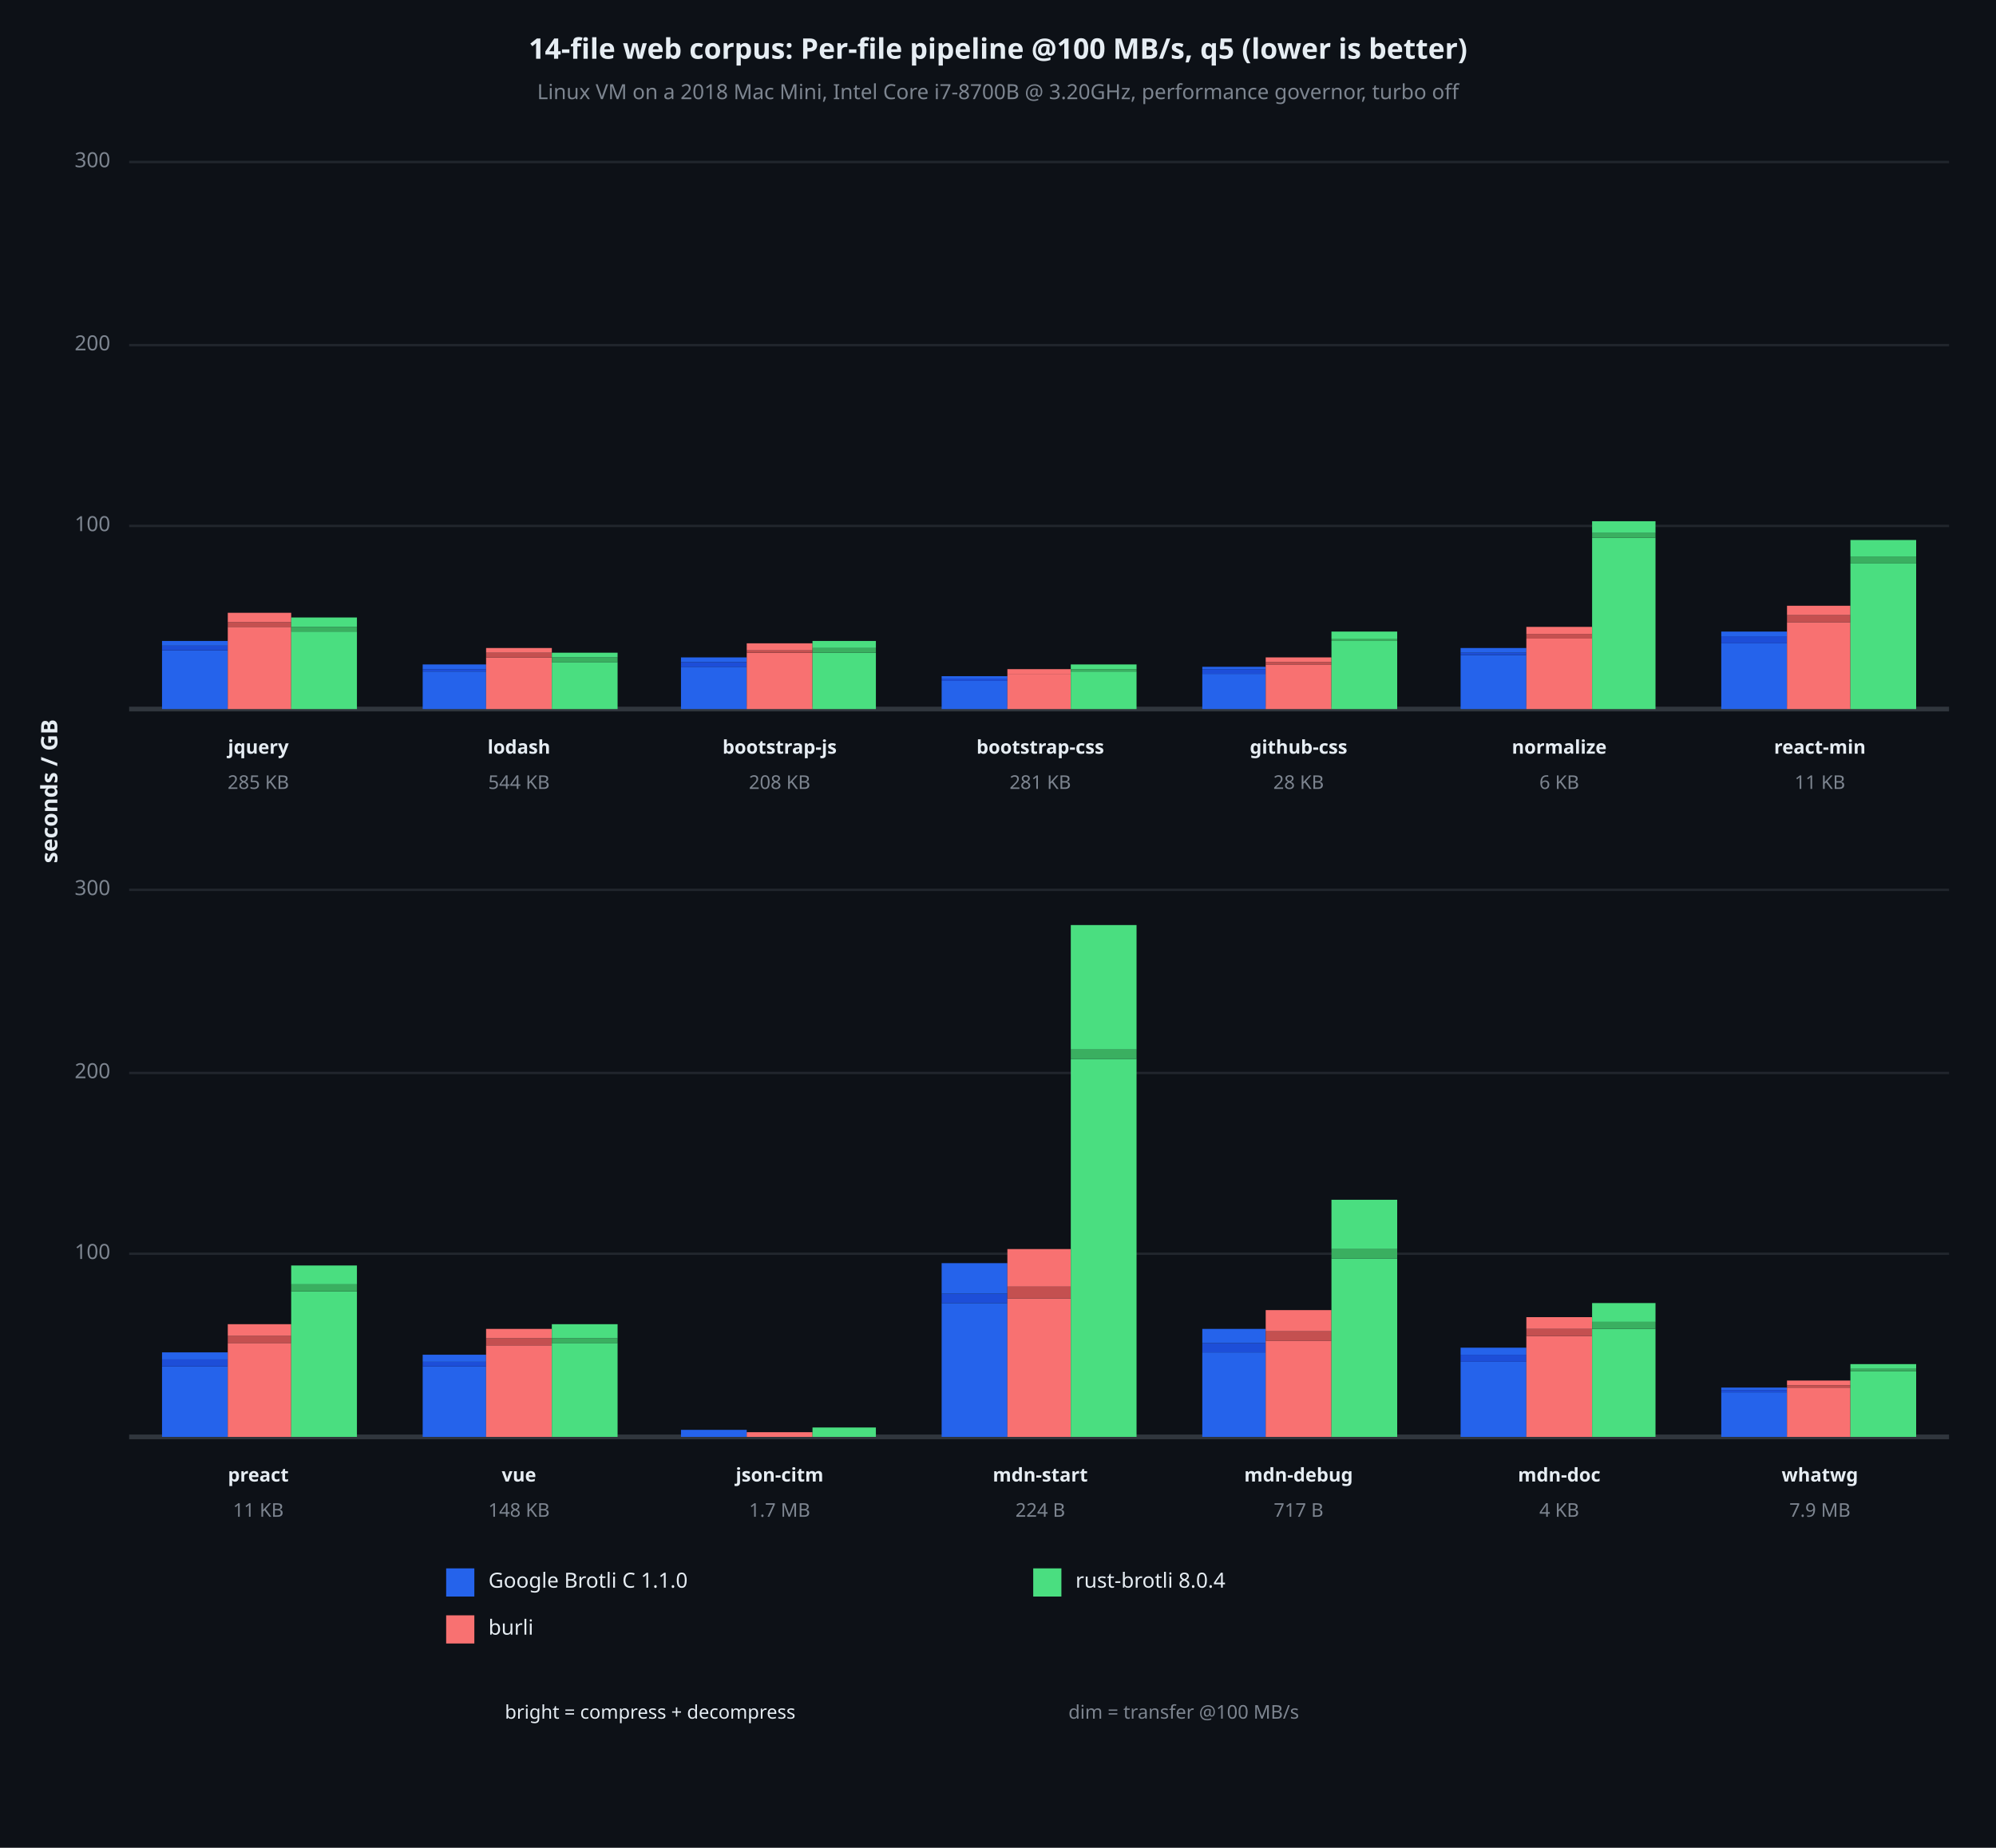
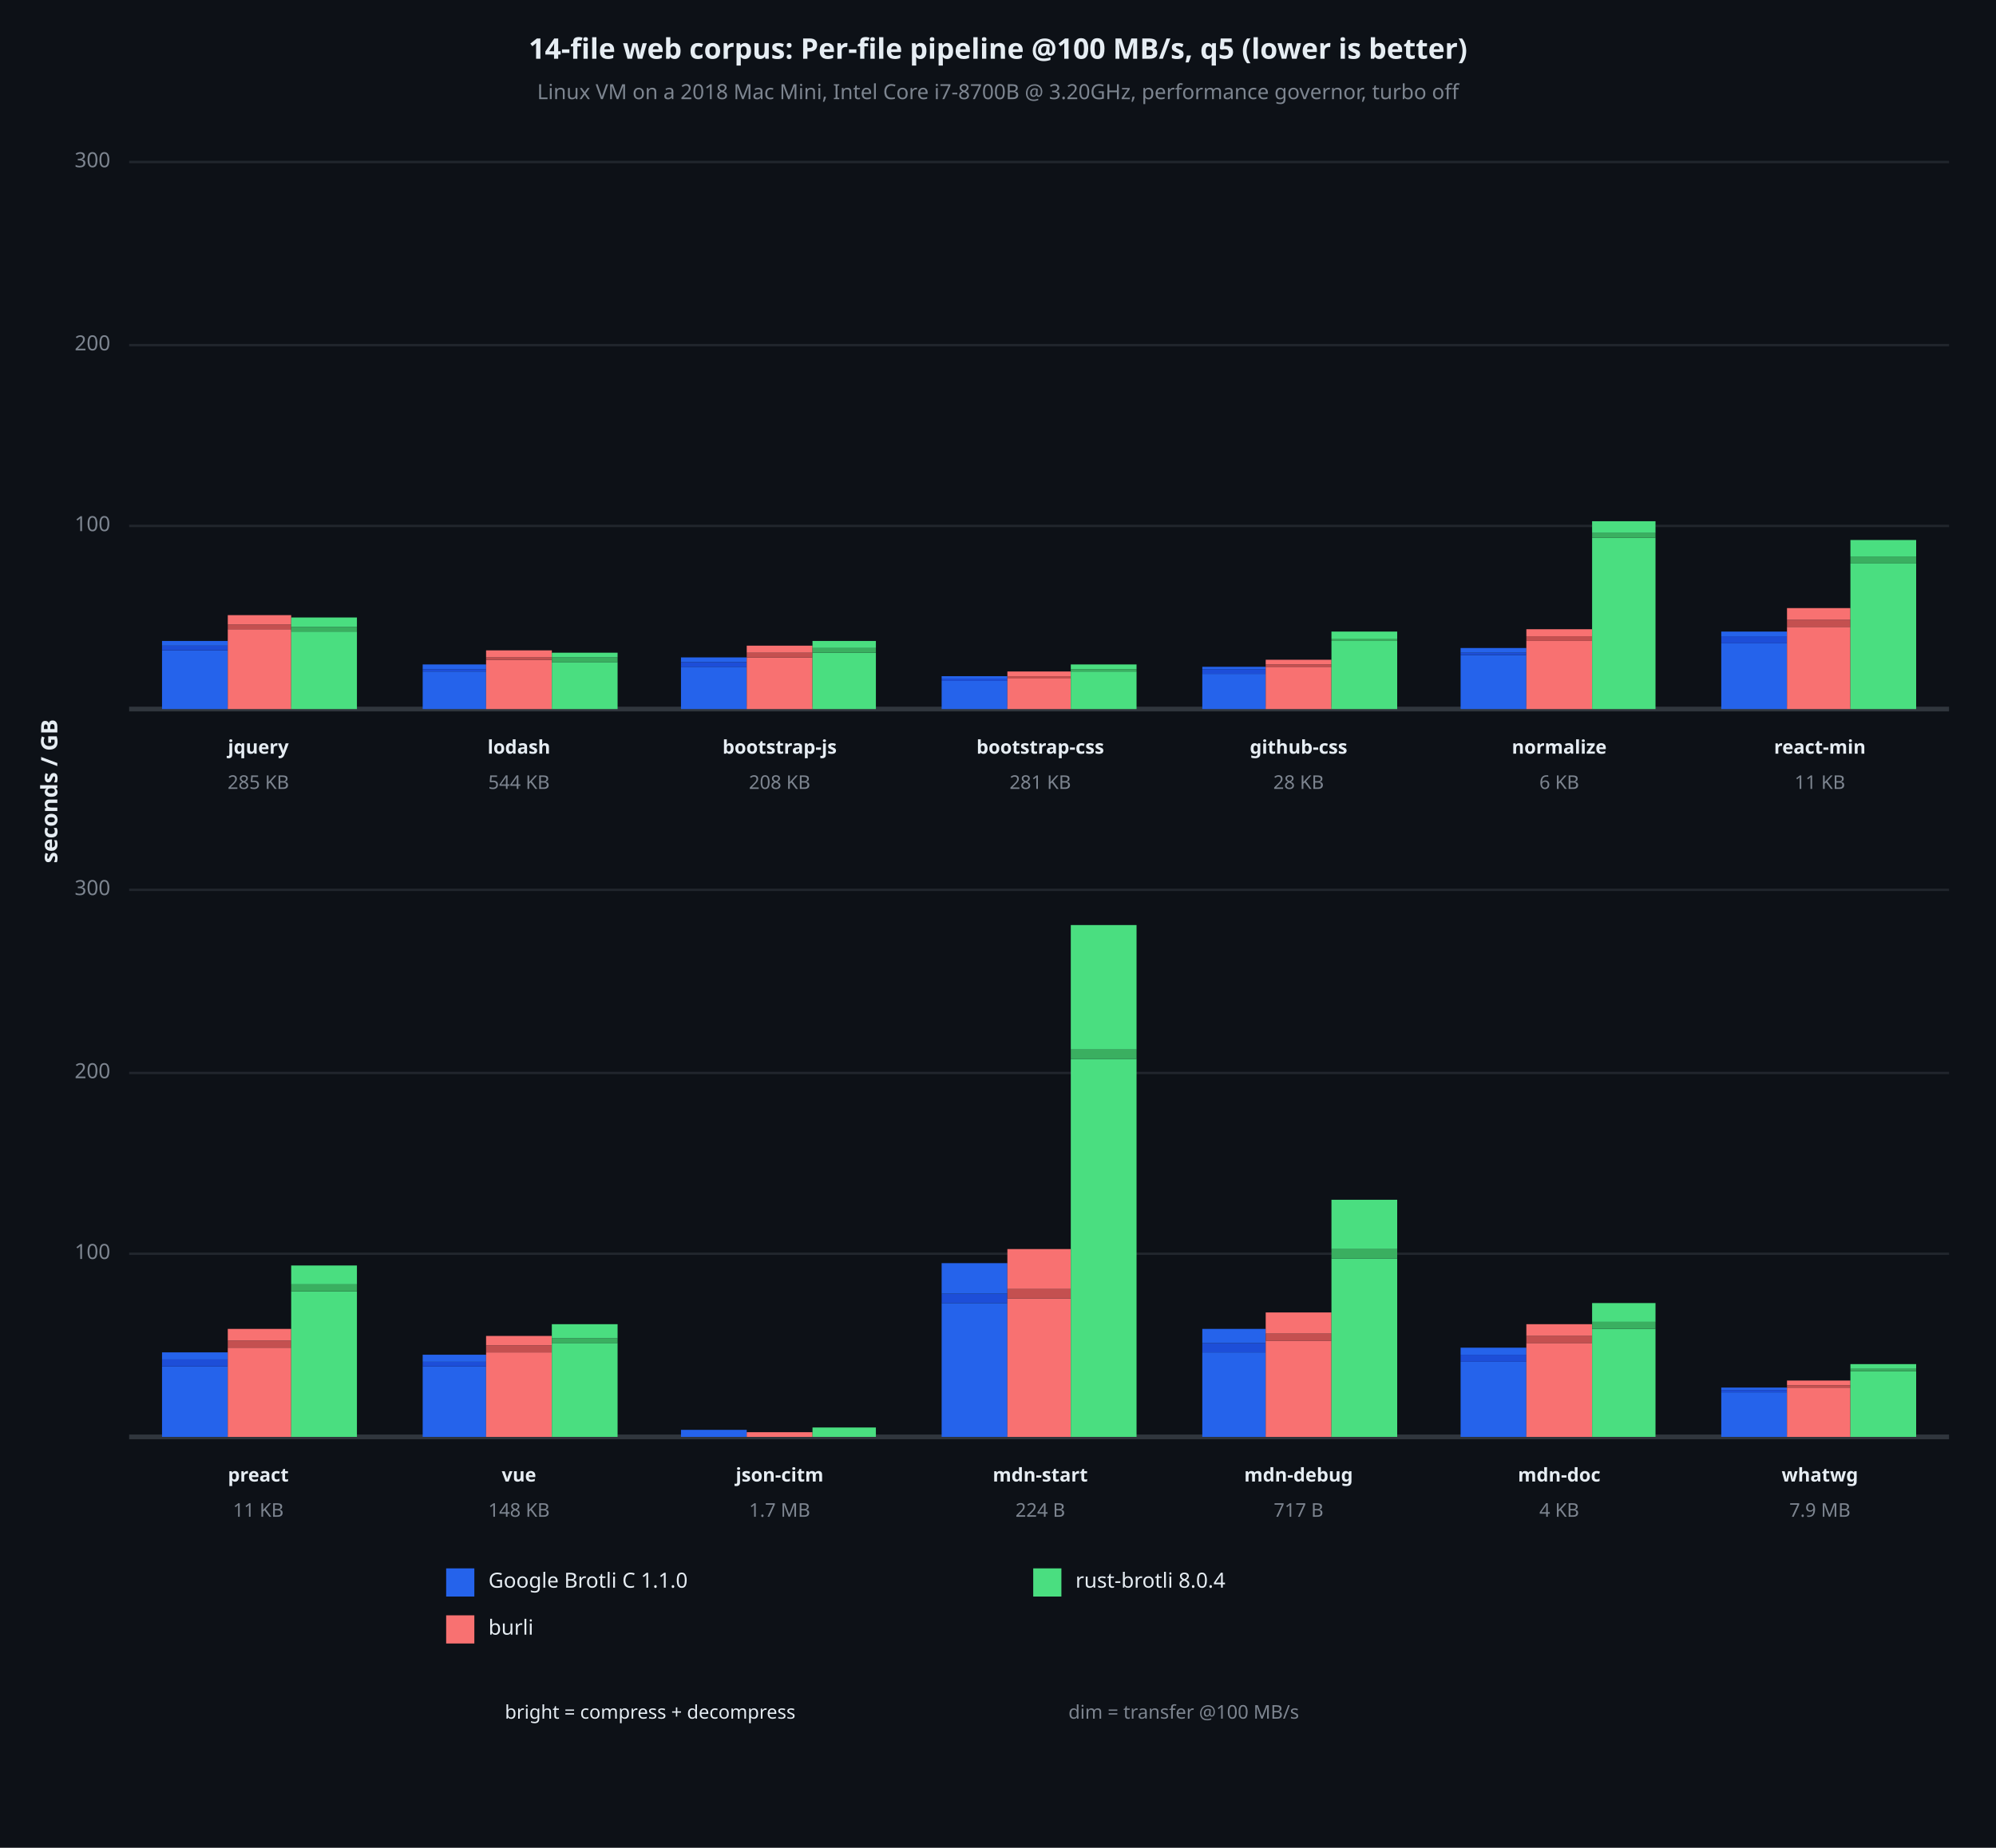
<svg xmlns="http://www.w3.org/2000/svg" viewBox="0 0 850 787" font-family="system-ui, -apple-system, sans-serif">
  <rect x="0" y="0" width="850" height="787" opacity="1" fill="#0D1117" stroke="none" />
  <text x="425" y="22" dy="0.5ex" text-anchor="middle" font-family="sans-serif" font-size="12.097" opacity="1" fill="#E6EDF3" font-weight="bold">
14-file web corpus: Per-file pipeline @100 MB/s, q5 (lower is better)
</text>
  <text x="425" y="40" dy="0.5ex" text-anchor="middle" font-family="sans-serif" font-size="8.871" opacity="1" fill="#7D8590">
Linux VM on a 2018 Mac Mini, Intel Core i7-8700B @ 3.20GHz, performance governor, turbo off
</text>
  <text x="22" y="337" dy="0.5ex" text-anchor="middle" font-family="sans-serif" font-size="9.677" opacity="1" fill="#E6EDF3" font-weight="bold" transform="rotate(270, 22, 337)">
seconds / GB
</text>
  <polyline fill="none" opacity="1" stroke="#21262D" stroke-width="1" points="55,224 830,224 " />
  <text x="47" y="224" dy="0.5ex" text-anchor="end" font-family="sans-serif" font-size="8.871" opacity="1" fill="#7D8590">
100
</text>
  <polyline fill="none" opacity="1" stroke="#21262D" stroke-width="1" points="55,147 830,147 " />
  <text x="47" y="147" dy="0.5ex" text-anchor="end" font-family="sans-serif" font-size="8.871" opacity="1" fill="#7D8590">
200
</text>
  <polyline fill="none" opacity="1" stroke="#21262D" stroke-width="1" points="55,69 830,69 " />
  <text x="47" y="69" dy="0.5ex" text-anchor="end" font-family="sans-serif" font-size="8.871" opacity="1" fill="#7D8590">
300
</text>
  <polyline fill="none" opacity="1" stroke="#30363D" stroke-width="2" points="55,302 830,302 " />
  <rect x="69" y="277" width="28" height="25" opacity="1" fill="#2563EB" stroke="none" />
  <rect x="69" y="275" width="28" height="2" opacity="1" fill="#1D4ED8" stroke="none" />
  <rect x="69" y="273" width="28" height="2" opacity="1" fill="#2563EB" stroke="none" />
-   <rect x="97" y="267" width="27" height="35" opacity="1" fill="#F87171" stroke="none" />
-   <rect x="97" y="265" width="27" height="2" opacity="1" fill="#C45050" stroke="none" />
-   <rect x="97" y="261" width="27" height="4" opacity="1" fill="#F87171" stroke="none" />
+   <rect x="97" y="268" width="27" height="34" opacity="1" fill="#F87171" stroke="none" />
+   <rect x="97" y="266" width="27" height="2" opacity="1" fill="#C45050" stroke="none" />
+   <rect x="97" y="262" width="27" height="4" opacity="1" fill="#F87171" stroke="none" />
  <rect x="124" y="269" width="28" height="33" opacity="1" fill="#4ADE80" stroke="none" />
  <rect x="124" y="267" width="28" height="2" opacity="1" fill="#3AAF60" stroke="none" />
  <rect x="124" y="263" width="28" height="4" opacity="1" fill="#4ADE80" stroke="none" />
  <text x="110" y="319" dy="0.5ex" text-anchor="middle" font-family="sans-serif" font-size="8.065" opacity="1" fill="#E6EDF3" font-weight="bold">
jquery
</text>
  <text x="110" y="334" dy="0.5ex" text-anchor="middle" font-family="sans-serif" font-size="8.065" opacity="1" fill="#7D8590">
285 KB
</text>
  <rect x="180" y="286" width="27" height="16" opacity="1" fill="#2563EB" stroke="none" />
  <rect x="180" y="285" width="27" height="1" opacity="1" fill="#1D4ED8" stroke="none" />
  <rect x="180" y="283" width="27" height="2" opacity="1" fill="#2563EB" stroke="none" />
-   <rect x="207" y="280" width="28" height="22" opacity="1" fill="#F87171" stroke="none" />
-   <rect x="207" y="278" width="28" height="2" opacity="1" fill="#C45050" stroke="none" />
-   <rect x="207" y="276" width="28" height="2" opacity="1" fill="#F87171" stroke="none" />
+   <rect x="207" y="281" width="28" height="21" opacity="1" fill="#F87171" stroke="none" />
+   <rect x="207" y="280" width="28" height="1" opacity="1" fill="#C45050" stroke="none" />
+   <rect x="207" y="277" width="28" height="3" opacity="1" fill="#F87171" stroke="none" />
  <rect x="235" y="282" width="28" height="20" opacity="1" fill="#4ADE80" stroke="none" />
  <rect x="235" y="280" width="28" height="2" opacity="1" fill="#3AAF60" stroke="none" />
  <rect x="235" y="278" width="28" height="2" opacity="1" fill="#4ADE80" stroke="none" />
  <text x="221" y="319" dy="0.5ex" text-anchor="middle" font-family="sans-serif" font-size="8.065" opacity="1" fill="#E6EDF3" font-weight="bold">
lodash
</text>
  <text x="221" y="334" dy="0.5ex" text-anchor="middle" font-family="sans-serif" font-size="8.065" opacity="1" fill="#7D8590">
544 KB
</text>
  <rect x="290" y="284" width="28" height="18" opacity="1" fill="#2563EB" stroke="none" />
  <rect x="290" y="282" width="28" height="2" opacity="1" fill="#1D4ED8" stroke="none" />
  <rect x="290" y="280" width="28" height="2" opacity="1" fill="#2563EB" stroke="none" />
-   <rect x="318" y="278" width="28" height="24" opacity="1" fill="#F87171" stroke="none" />
-   <rect x="318" y="277" width="28" height="1" opacity="1" fill="#C45050" stroke="none" />
-   <rect x="318" y="274" width="28" height="3" opacity="1" fill="#F87171" stroke="none" />
+   <rect x="318" y="280" width="28" height="22" opacity="1" fill="#F87171" stroke="none" />
+   <rect x="318" y="278" width="28" height="2" opacity="1" fill="#C45050" stroke="none" />
+   <rect x="318" y="275" width="28" height="3" opacity="1" fill="#F87171" stroke="none" />
  <rect x="346" y="278" width="27" height="24" opacity="1" fill="#4ADE80" stroke="none" />
  <rect x="346" y="276" width="27" height="2" opacity="1" fill="#3AAF60" stroke="none" />
  <rect x="346" y="273" width="27" height="3" opacity="1" fill="#4ADE80" stroke="none" />
  <text x="332" y="319" dy="0.5ex" text-anchor="middle" font-family="sans-serif" font-size="8.065" opacity="1" fill="#E6EDF3" font-weight="bold">
bootstrap-js
</text>
  <text x="332" y="334" dy="0.5ex" text-anchor="middle" font-family="sans-serif" font-size="8.065" opacity="1" fill="#7D8590">
208 KB
</text>
  <rect x="401" y="290" width="28" height="12" opacity="1" fill="#2563EB" stroke="none" />
  <rect x="401" y="289" width="28" height="1" opacity="1" fill="#1D4ED8" stroke="none" />
  <rect x="401" y="288" width="28" height="1" opacity="1" fill="#2563EB" stroke="none" />
-   <rect x="429" y="287" width="27" height="15" opacity="1" fill="#F87171" stroke="none" />
-   <rect x="429" y="287" width="27" height="0" opacity="1" fill="#C45050" stroke="none" />
-   <rect x="429" y="285" width="27" height="2" opacity="1" fill="#F87171" stroke="none" />
+   <rect x="429" y="289" width="27" height="13" opacity="1" fill="#F87171" stroke="none" />
+   <rect x="429" y="288" width="27" height="1" opacity="1" fill="#C45050" stroke="none" />
+   <rect x="429" y="286" width="27" height="2" opacity="1" fill="#F87171" stroke="none" />
  <rect x="456" y="286" width="28" height="16" opacity="1" fill="#4ADE80" stroke="none" />
  <rect x="456" y="285" width="28" height="1" opacity="1" fill="#3AAF60" stroke="none" />
  <rect x="456" y="283" width="28" height="2" opacity="1" fill="#4ADE80" stroke="none" />
  <text x="443" y="319" dy="0.5ex" text-anchor="middle" font-family="sans-serif" font-size="8.065" opacity="1" fill="#E6EDF3" font-weight="bold">
bootstrap-css
</text>
  <text x="443" y="334" dy="0.5ex" text-anchor="middle" font-family="sans-serif" font-size="8.065" opacity="1" fill="#7D8590">
281 KB
</text>
  <rect x="512" y="287" width="27" height="15" opacity="1" fill="#2563EB" stroke="none" />
  <rect x="512" y="285" width="27" height="2" opacity="1" fill="#1D4ED8" stroke="none" />
  <rect x="512" y="284" width="27" height="1" opacity="1" fill="#2563EB" stroke="none" />
-   <rect x="539" y="283" width="28" height="19" opacity="1" fill="#F87171" stroke="none" />
-   <rect x="539" y="282" width="28" height="1" opacity="1" fill="#C45050" stroke="none" />
-   <rect x="539" y="280" width="28" height="2" opacity="1" fill="#F87171" stroke="none" />
+   <rect x="539" y="284" width="28" height="18" opacity="1" fill="#F87171" stroke="none" />
+   <rect x="539" y="283" width="28" height="1" opacity="1" fill="#C45050" stroke="none" />
+   <rect x="539" y="281" width="28" height="2" opacity="1" fill="#F87171" stroke="none" />
  <rect x="567" y="273" width="28" height="29" opacity="1" fill="#4ADE80" stroke="none" />
  <rect x="567" y="272" width="28" height="1" opacity="1" fill="#3AAF60" stroke="none" />
  <rect x="567" y="269" width="28" height="3" opacity="1" fill="#4ADE80" stroke="none" />
  <text x="553" y="319" dy="0.5ex" text-anchor="middle" font-family="sans-serif" font-size="8.065" opacity="1" fill="#E6EDF3" font-weight="bold">
github-css
</text>
  <text x="553" y="334" dy="0.5ex" text-anchor="middle" font-family="sans-serif" font-size="8.065" opacity="1" fill="#7D8590">
28 KB
</text>
  <rect x="622" y="279" width="28" height="23" opacity="1" fill="#2563EB" stroke="none" />
  <rect x="622" y="278" width="28" height="1" opacity="1" fill="#1D4ED8" stroke="none" />
  <rect x="622" y="276" width="28" height="2" opacity="1" fill="#2563EB" stroke="none" />
-   <rect x="650" y="272" width="28" height="30" opacity="1" fill="#F87171" stroke="none" />
-   <rect x="650" y="270" width="28" height="2" opacity="1" fill="#C45050" stroke="none" />
-   <rect x="650" y="267" width="28" height="3" opacity="1" fill="#F87171" stroke="none" />
+   <rect x="650" y="273" width="28" height="29" opacity="1" fill="#F87171" stroke="none" />
+   <rect x="650" y="271" width="28" height="2" opacity="1" fill="#C45050" stroke="none" />
+   <rect x="650" y="268" width="28" height="3" opacity="1" fill="#F87171" stroke="none" />
  <rect x="678" y="229" width="27" height="73" opacity="1" fill="#4ADE80" stroke="none" />
  <rect x="678" y="227" width="27" height="2" opacity="1" fill="#3AAF60" stroke="none" />
  <rect x="678" y="222" width="27" height="5" opacity="1" fill="#4ADE80" stroke="none" />
  <text x="664" y="319" dy="0.5ex" text-anchor="middle" font-family="sans-serif" font-size="8.065" opacity="1" fill="#E6EDF3" font-weight="bold">
normalize
</text>
  <text x="664" y="334" dy="0.5ex" text-anchor="middle" font-family="sans-serif" font-size="8.065" opacity="1" fill="#7D8590">
6 KB
</text>
  <rect x="733" y="274" width="28" height="28" opacity="1" fill="#2563EB" stroke="none" />
  <rect x="733" y="271" width="28" height="3" opacity="1" fill="#1D4ED8" stroke="none" />
  <rect x="733" y="269" width="28" height="2" opacity="1" fill="#2563EB" stroke="none" />
-   <rect x="761" y="265" width="27" height="37" opacity="1" fill="#F87171" stroke="none" />
-   <rect x="761" y="262" width="27" height="3" opacity="1" fill="#C45050" stroke="none" />
-   <rect x="761" y="258" width="27" height="4" opacity="1" fill="#F87171" stroke="none" />
+   <rect x="761" y="267" width="27" height="35" opacity="1" fill="#F87171" stroke="none" />
+   <rect x="761" y="264" width="27" height="3" opacity="1" fill="#C45050" stroke="none" />
+   <rect x="761" y="259" width="27" height="5" opacity="1" fill="#F87171" stroke="none" />
  <rect x="788" y="240" width="28" height="62" opacity="1" fill="#4ADE80" stroke="none" />
  <rect x="788" y="237" width="28" height="3" opacity="1" fill="#3AAF60" stroke="none" />
  <rect x="788" y="230" width="28" height="7" opacity="1" fill="#4ADE80" stroke="none" />
  <text x="775" y="319" dy="0.5ex" text-anchor="middle" font-family="sans-serif" font-size="8.065" opacity="1" fill="#E6EDF3" font-weight="bold">
react-min
</text>
  <text x="775" y="334" dy="0.5ex" text-anchor="middle" font-family="sans-serif" font-size="8.065" opacity="1" fill="#7D8590">
11 KB
</text>
  <polyline fill="none" opacity="1" stroke="#21262D" stroke-width="1" points="55,534 830,534 " />
  <text x="47" y="534" dy="0.5ex" text-anchor="end" font-family="sans-serif" font-size="8.871" opacity="1" fill="#7D8590">
100
</text>
  <polyline fill="none" opacity="1" stroke="#21262D" stroke-width="1" points="55,457 830,457 " />
  <text x="47" y="457" dy="0.5ex" text-anchor="end" font-family="sans-serif" font-size="8.871" opacity="1" fill="#7D8590">
200
</text>
  <polyline fill="none" opacity="1" stroke="#21262D" stroke-width="1" points="55,379 830,379 " />
  <text x="47" y="379" dy="0.5ex" text-anchor="end" font-family="sans-serif" font-size="8.871" opacity="1" fill="#7D8590">
300
</text>
  <polyline fill="none" opacity="1" stroke="#30363D" stroke-width="2" points="55,612 830,612 " />
  <rect x="69" y="582" width="28" height="30" opacity="1" fill="#2563EB" stroke="none" />
  <rect x="69" y="579" width="28" height="3" opacity="1" fill="#1D4ED8" stroke="none" />
  <rect x="69" y="576" width="28" height="3" opacity="1" fill="#2563EB" stroke="none" />
-   <rect x="97" y="572" width="27" height="40" opacity="1" fill="#F87171" stroke="none" />
-   <rect x="97" y="569" width="27" height="3" opacity="1" fill="#C45050" stroke="none" />
-   <rect x="97" y="564" width="27" height="5" opacity="1" fill="#F87171" stroke="none" />
+   <rect x="97" y="574" width="27" height="38" opacity="1" fill="#F87171" stroke="none" />
+   <rect x="97" y="571" width="27" height="3" opacity="1" fill="#C45050" stroke="none" />
+   <rect x="97" y="566" width="27" height="5" opacity="1" fill="#F87171" stroke="none" />
  <rect x="124" y="550" width="28" height="62" opacity="1" fill="#4ADE80" stroke="none" />
  <rect x="124" y="547" width="28" height="3" opacity="1" fill="#3AAF60" stroke="none" />
  <rect x="124" y="539" width="28" height="8" opacity="1" fill="#4ADE80" stroke="none" />
  <text x="110" y="629" dy="0.5ex" text-anchor="middle" font-family="sans-serif" font-size="8.065" opacity="1" fill="#E6EDF3" font-weight="bold">
preact
</text>
  <text x="110" y="644" dy="0.5ex" text-anchor="middle" font-family="sans-serif" font-size="8.065" opacity="1" fill="#7D8590">
11 KB
</text>
  <rect x="180" y="582" width="27" height="30" opacity="1" fill="#2563EB" stroke="none" />
  <rect x="180" y="580" width="27" height="2" opacity="1" fill="#1D4ED8" stroke="none" />
  <rect x="180" y="577" width="27" height="3" opacity="1" fill="#2563EB" stroke="none" />
-   <rect x="207" y="573" width="28" height="39" opacity="1" fill="#F87171" stroke="none" />
-   <rect x="207" y="570" width="28" height="3" opacity="1" fill="#C45050" stroke="none" />
-   <rect x="207" y="566" width="28" height="4" opacity="1" fill="#F87171" stroke="none" />
+   <rect x="207" y="576" width="28" height="36" opacity="1" fill="#F87171" stroke="none" />
+   <rect x="207" y="573" width="28" height="3" opacity="1" fill="#C45050" stroke="none" />
+   <rect x="207" y="569" width="28" height="4" opacity="1" fill="#F87171" stroke="none" />
  <rect x="235" y="572" width="28" height="40" opacity="1" fill="#4ADE80" stroke="none" />
  <rect x="235" y="570" width="28" height="2" opacity="1" fill="#3AAF60" stroke="none" />
  <rect x="235" y="564" width="28" height="6" opacity="1" fill="#4ADE80" stroke="none" />
  <text x="221" y="629" dy="0.5ex" text-anchor="middle" font-family="sans-serif" font-size="8.065" opacity="1" fill="#E6EDF3" font-weight="bold">
vue
</text>
  <text x="221" y="644" dy="0.5ex" text-anchor="middle" font-family="sans-serif" font-size="8.065" opacity="1" fill="#7D8590">
148 KB
</text>
  <rect x="290" y="609" width="28" height="3" opacity="1" fill="#2563EB" stroke="none" />
  <rect x="290" y="609" width="28" height="0" opacity="1" fill="#1D4ED8" stroke="none" />
  <rect x="290" y="609" width="28" height="0" opacity="1" fill="#2563EB" stroke="none" />
  <rect x="318" y="610" width="28" height="2" opacity="1" fill="#F87171" stroke="none" />
  <rect x="318" y="610" width="28" height="0" opacity="1" fill="#C45050" stroke="none" />
  <rect x="318" y="610" width="28" height="0" opacity="1" fill="#F87171" stroke="none" />
  <rect x="346" y="608" width="27" height="4" opacity="1" fill="#4ADE80" stroke="none" />
  <rect x="346" y="608" width="27" height="0" opacity="1" fill="#3AAF60" stroke="none" />
  <rect x="346" y="608" width="27" height="0" opacity="1" fill="#4ADE80" stroke="none" />
  <text x="332" y="629" dy="0.5ex" text-anchor="middle" font-family="sans-serif" font-size="8.065" opacity="1" fill="#E6EDF3" font-weight="bold">
json-citm
</text>
  <text x="332" y="644" dy="0.5ex" text-anchor="middle" font-family="sans-serif" font-size="8.065" opacity="1" fill="#7D8590">
1.7 MB
</text>
  <rect x="401" y="555" width="28" height="57" opacity="1" fill="#2563EB" stroke="none" />
  <rect x="401" y="551" width="28" height="4" opacity="1" fill="#1D4ED8" stroke="none" />
  <rect x="401" y="538" width="28" height="13" opacity="1" fill="#2563EB" stroke="none" />
  <rect x="429" y="553" width="27" height="59" opacity="1" fill="#F87171" stroke="none" />
-   <rect x="429" y="548" width="27" height="5" opacity="1" fill="#C45050" stroke="none" />
-   <rect x="429" y="532" width="27" height="16" opacity="1" fill="#F87171" stroke="none" />
+   <rect x="429" y="549" width="27" height="4" opacity="1" fill="#C45050" stroke="none" />
+   <rect x="429" y="532" width="27" height="17" opacity="1" fill="#F87171" stroke="none" />
  <rect x="456" y="451" width="28" height="161" opacity="1" fill="#4ADE80" stroke="none" />
  <rect x="456" y="447" width="28" height="4" opacity="1" fill="#3AAF60" stroke="none" />
  <rect x="456" y="394" width="28" height="53" opacity="1" fill="#4ADE80" stroke="none" />
  <text x="443" y="629" dy="0.5ex" text-anchor="middle" font-family="sans-serif" font-size="8.065" opacity="1" fill="#E6EDF3" font-weight="bold">
mdn-start
</text>
  <text x="443" y="644" dy="0.5ex" text-anchor="middle" font-family="sans-serif" font-size="8.065" opacity="1" fill="#7D8590">
224 B
</text>
  <rect x="512" y="576" width="27" height="36" opacity="1" fill="#2563EB" stroke="none" />
  <rect x="512" y="572" width="27" height="4" opacity="1" fill="#1D4ED8" stroke="none" />
  <rect x="512" y="566" width="27" height="6" opacity="1" fill="#2563EB" stroke="none" />
  <rect x="539" y="571" width="28" height="41" opacity="1" fill="#F87171" stroke="none" />
-   <rect x="539" y="567" width="28" height="4" opacity="1" fill="#C45050" stroke="none" />
-   <rect x="539" y="558" width="28" height="9" opacity="1" fill="#F87171" stroke="none" />
+   <rect x="539" y="568" width="28" height="3" opacity="1" fill="#C45050" stroke="none" />
+   <rect x="539" y="559" width="28" height="9" opacity="1" fill="#F87171" stroke="none" />
  <rect x="567" y="536" width="28" height="76" opacity="1" fill="#4ADE80" stroke="none" />
  <rect x="567" y="532" width="28" height="4" opacity="1" fill="#3AAF60" stroke="none" />
  <rect x="567" y="511" width="28" height="21" opacity="1" fill="#4ADE80" stroke="none" />
  <text x="553" y="629" dy="0.5ex" text-anchor="middle" font-family="sans-serif" font-size="8.065" opacity="1" fill="#E6EDF3" font-weight="bold">
mdn-debug
</text>
  <text x="553" y="644" dy="0.5ex" text-anchor="middle" font-family="sans-serif" font-size="8.065" opacity="1" fill="#7D8590">
717 B
</text>
  <rect x="622" y="580" width="28" height="32" opacity="1" fill="#2563EB" stroke="none" />
  <rect x="622" y="577" width="28" height="3" opacity="1" fill="#1D4ED8" stroke="none" />
  <rect x="622" y="574" width="28" height="3" opacity="1" fill="#2563EB" stroke="none" />
-   <rect x="650" y="569" width="28" height="43" opacity="1" fill="#F87171" stroke="none" />
-   <rect x="650" y="566" width="28" height="3" opacity="1" fill="#C45050" stroke="none" />
-   <rect x="650" y="561" width="28" height="5" opacity="1" fill="#F87171" stroke="none" />
+   <rect x="650" y="572" width="28" height="40" opacity="1" fill="#F87171" stroke="none" />
+   <rect x="650" y="569" width="28" height="3" opacity="1" fill="#C45050" stroke="none" />
+   <rect x="650" y="564" width="28" height="5" opacity="1" fill="#F87171" stroke="none" />
  <rect x="678" y="566" width="27" height="46" opacity="1" fill="#4ADE80" stroke="none" />
  <rect x="678" y="563" width="27" height="3" opacity="1" fill="#3AAF60" stroke="none" />
  <rect x="678" y="555" width="27" height="8" opacity="1" fill="#4ADE80" stroke="none" />
  <text x="664" y="629" dy="0.5ex" text-anchor="middle" font-family="sans-serif" font-size="8.065" opacity="1" fill="#E6EDF3" font-weight="bold">
mdn-doc
</text>
  <text x="664" y="644" dy="0.5ex" text-anchor="middle" font-family="sans-serif" font-size="8.065" opacity="1" fill="#7D8590">
4 KB
</text>
  <rect x="733" y="593" width="28" height="19" opacity="1" fill="#2563EB" stroke="none" />
  <rect x="733" y="592" width="28" height="1" opacity="1" fill="#1D4ED8" stroke="none" />
  <rect x="733" y="591" width="28" height="1" opacity="1" fill="#2563EB" stroke="none" />
  <rect x="761" y="591" width="27" height="21" opacity="1" fill="#F87171" stroke="none" />
  <rect x="761" y="590" width="27" height="1" opacity="1" fill="#C45050" stroke="none" />
  <rect x="761" y="588" width="27" height="2" opacity="1" fill="#F87171" stroke="none" />
  <rect x="788" y="584" width="28" height="28" opacity="1" fill="#4ADE80" stroke="none" />
  <rect x="788" y="583" width="28" height="1" opacity="1" fill="#3AAF60" stroke="none" />
  <rect x="788" y="581" width="28" height="2" opacity="1" fill="#4ADE80" stroke="none" />
  <text x="775" y="629" dy="0.5ex" text-anchor="middle" font-family="sans-serif" font-size="8.065" opacity="1" fill="#E6EDF3" font-weight="bold">
whatwg
</text>
  <text x="775" y="644" dy="0.5ex" text-anchor="middle" font-family="sans-serif" font-size="8.065" opacity="1" fill="#7D8590">
7.9 MB
</text>
  <rect x="190" y="668" width="12" height="12" opacity="1" fill="#2563EB" stroke="none" />
  <text x="208" y="674" dy="0.5ex" text-anchor="start" font-family="sans-serif" font-size="8.871" opacity="1" fill="#E6EDF3">
Google Brotli C 1.1.0
</text>
  <rect x="190" y="688" width="12" height="12" opacity="1" fill="#F87171" stroke="none" />
  <text x="208" y="694" dy="0.5ex" text-anchor="start" font-family="sans-serif" font-size="8.871" opacity="1" fill="#E6EDF3">
burli
</text>
  <rect x="440" y="668" width="12" height="12" opacity="1" fill="#4ADE80" stroke="none" />
  <text x="458" y="674" dy="0.5ex" text-anchor="start" font-family="sans-serif" font-size="8.871" opacity="1" fill="#E6EDF3">
rust-brotli 8.0.4
</text>
  <text x="215" y="730" dy="0.5ex" text-anchor="start" font-family="sans-serif" font-size="8.065" opacity="1" fill="#E6EDF3">
bright = compress + decompress
</text>
  <text x="455" y="730" dy="0.5ex" text-anchor="start" font-family="sans-serif" font-size="8.065" opacity="1" fill="#7D8590">
dim = transfer @100 MB/s
</text>
</svg>
